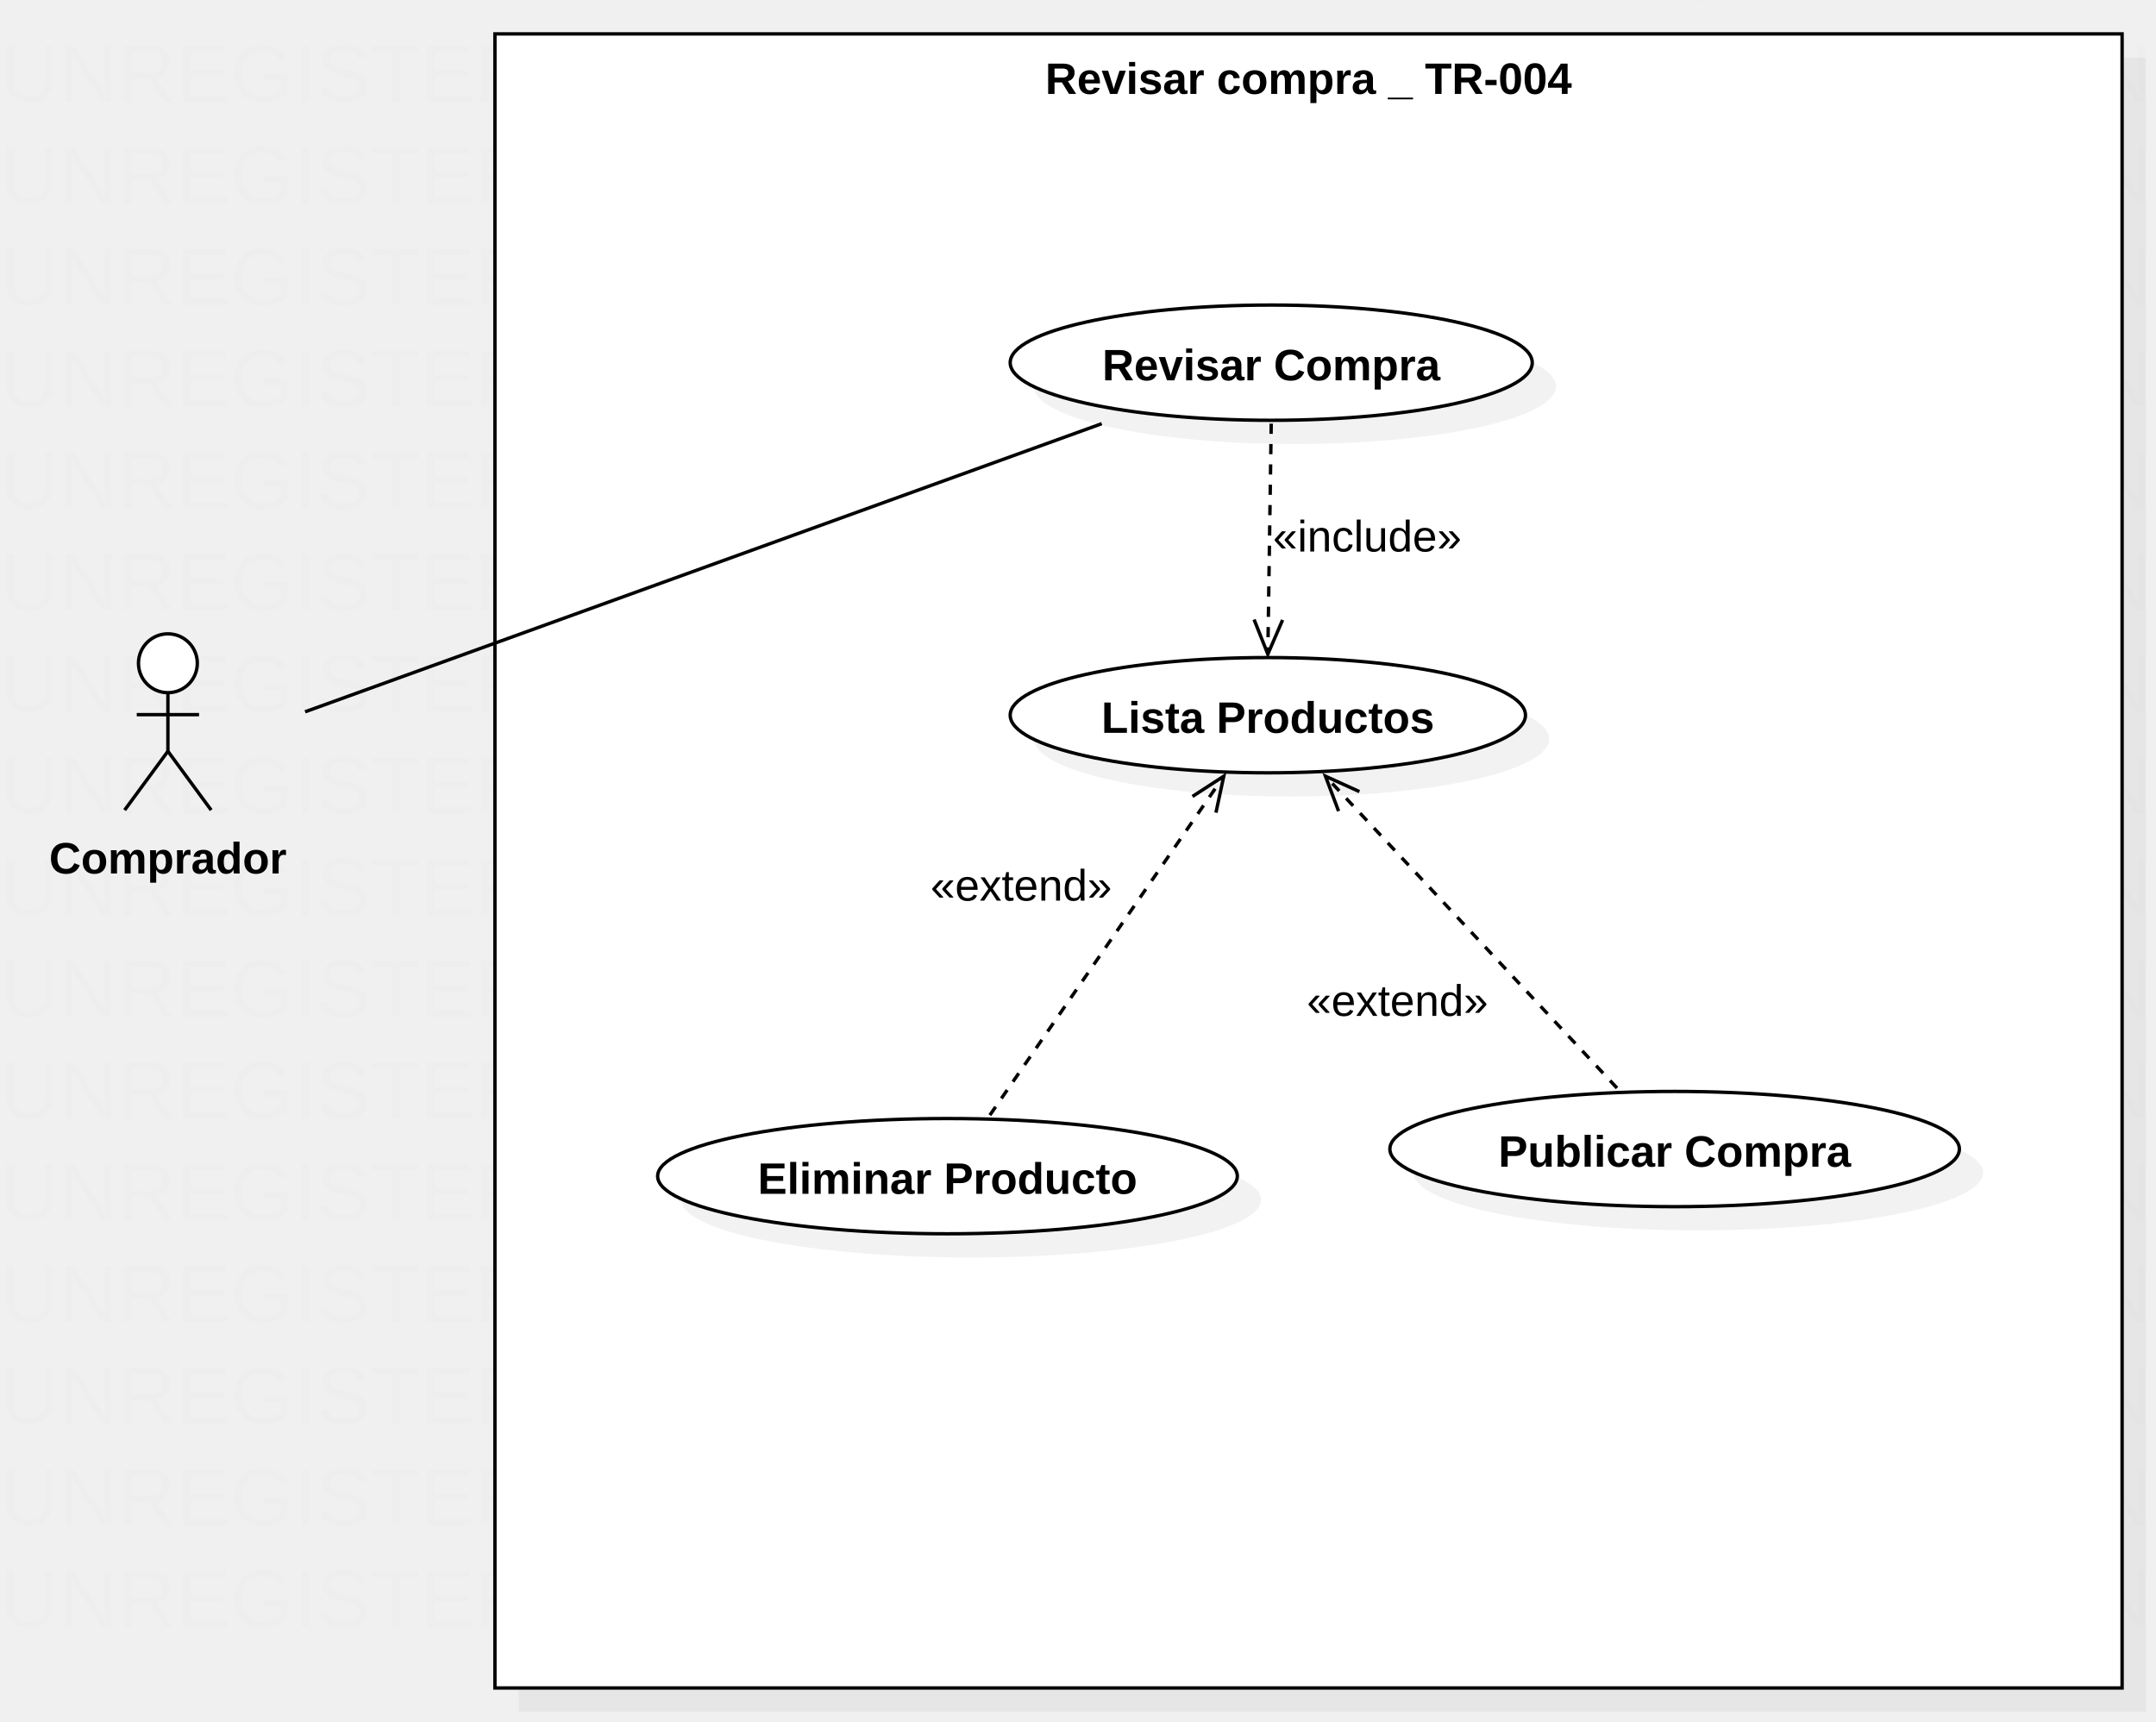
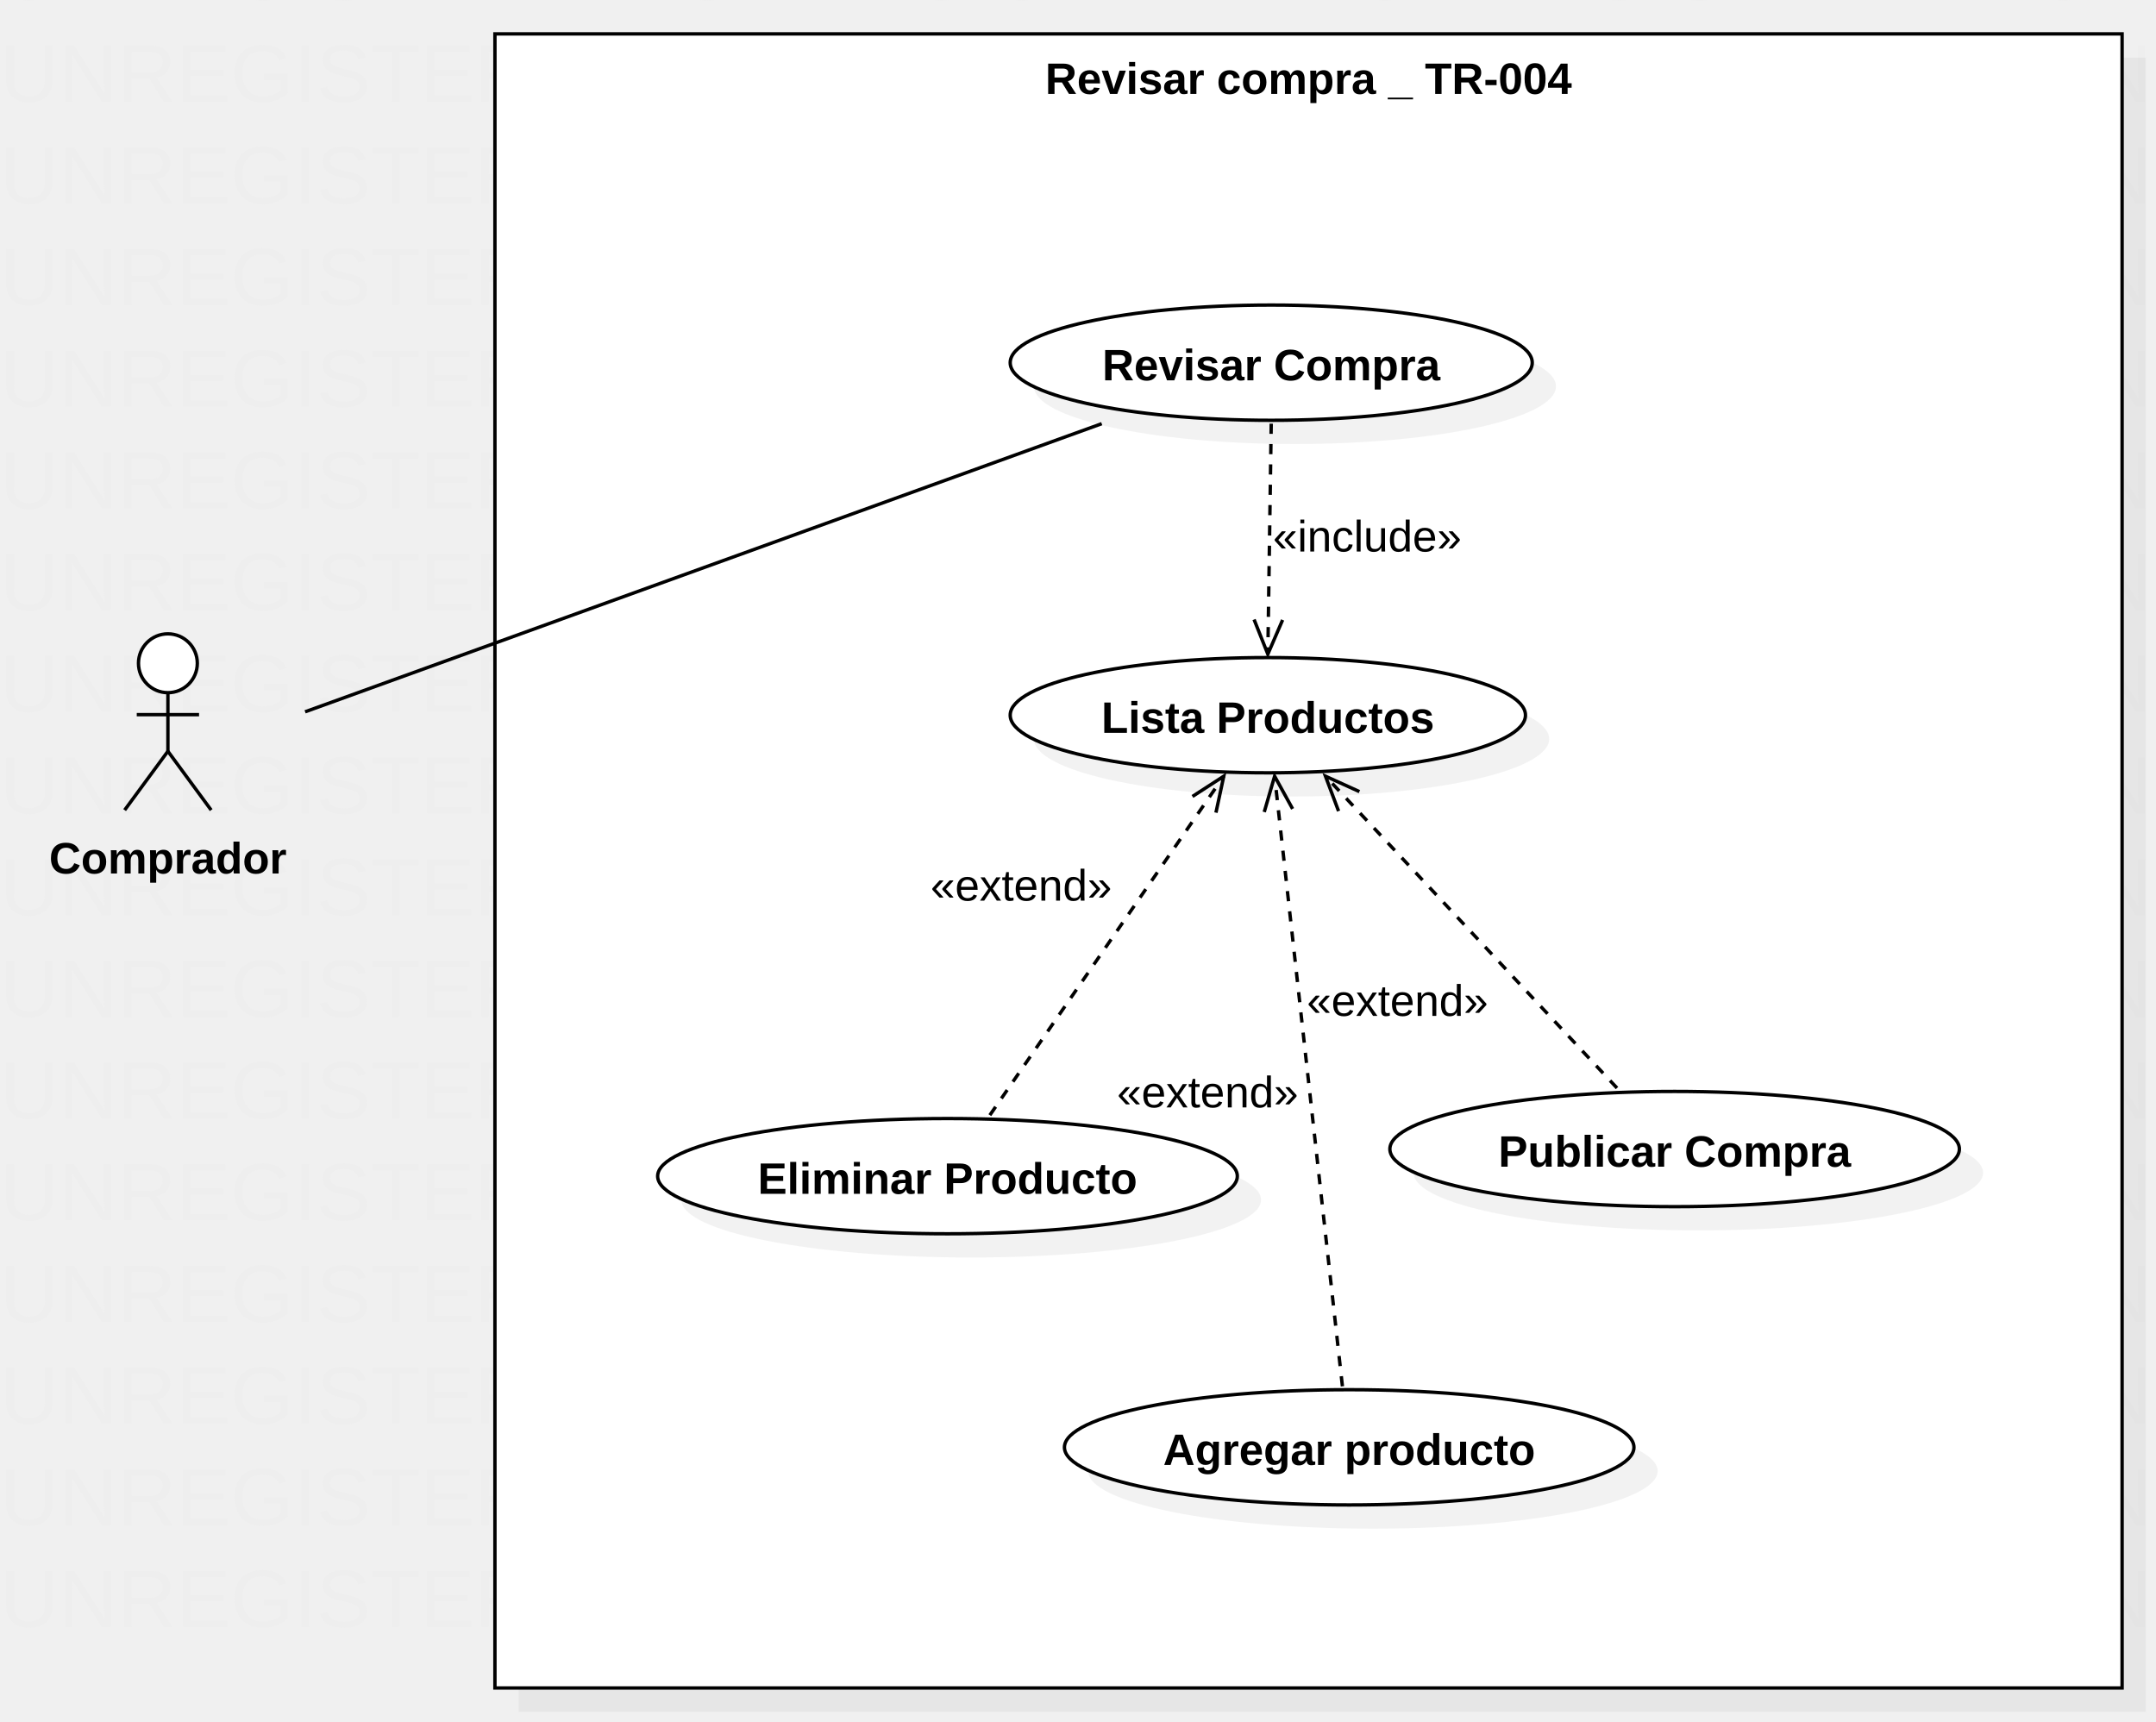
<svg xmlns="http://www.w3.org/2000/svg" version="1.1" width="636" height="508">
  <defs />
  <g>
    <text fill="#eeeeee" stroke="none" font-family="Arial" font-size="24px" font-style="normal" font-weight="normal" text-decoration="none" x="0" y="0">UNREGISTERED</text>
    <text fill="#eeeeee" stroke="none" font-family="Arial" font-size="24px" font-style="normal" font-weight="normal" text-decoration="none" x="0" y="30">UNREGISTERED</text>
    <text fill="#eeeeee" stroke="none" font-family="Arial" font-size="24px" font-style="normal" font-weight="normal" text-decoration="none" x="0" y="60">UNREGISTERED</text>
    <text fill="#eeeeee" stroke="none" font-family="Arial" font-size="24px" font-style="normal" font-weight="normal" text-decoration="none" x="0" y="90">UNREGISTERED</text>
    <text fill="#eeeeee" stroke="none" font-family="Arial" font-size="24px" font-style="normal" font-weight="normal" text-decoration="none" x="0" y="120">UNREGISTERED</text>
    <text fill="#eeeeee" stroke="none" font-family="Arial" font-size="24px" font-style="normal" font-weight="normal" text-decoration="none" x="0" y="150">UNREGISTERED</text>
    <text fill="#eeeeee" stroke="none" font-family="Arial" font-size="24px" font-style="normal" font-weight="normal" text-decoration="none" x="0" y="180">UNREGISTERED</text>
    <text fill="#eeeeee" stroke="none" font-family="Arial" font-size="24px" font-style="normal" font-weight="normal" text-decoration="none" x="0" y="210">UNREGISTERED</text>
    <text fill="#eeeeee" stroke="none" font-family="Arial" font-size="24px" font-style="normal" font-weight="normal" text-decoration="none" x="0" y="240">UNREGISTERED</text>
    <text fill="#eeeeee" stroke="none" font-family="Arial" font-size="24px" font-style="normal" font-weight="normal" text-decoration="none" x="0" y="270">UNREGISTERED</text>
    <text fill="#eeeeee" stroke="none" font-family="Arial" font-size="24px" font-style="normal" font-weight="normal" text-decoration="none" x="0" y="300">UNREGISTERED</text>
    <text fill="#eeeeee" stroke="none" font-family="Arial" font-size="24px" font-style="normal" font-weight="normal" text-decoration="none" x="0" y="330">UNREGISTERED</text>
    <text fill="#eeeeee" stroke="none" font-family="Arial" font-size="24px" font-style="normal" font-weight="normal" text-decoration="none" x="0" y="360">UNREGISTERED</text>
    <text fill="#eeeeee" stroke="none" font-family="Arial" font-size="24px" font-style="normal" font-weight="normal" text-decoration="none" x="0" y="390">UNREGISTERED</text>
    <text fill="#eeeeee" stroke="none" font-family="Arial" font-size="24px" font-style="normal" font-weight="normal" text-decoration="none" x="0" y="420">UNREGISTERED</text>
    <text fill="#eeeeee" stroke="none" font-family="Arial" font-size="24px" font-style="normal" font-weight="normal" text-decoration="none" x="0" y="450">UNREGISTERED</text>
    <text fill="#eeeeee" stroke="none" font-family="Arial" font-size="24px" font-style="normal" font-weight="normal" text-decoration="none" x="0" y="480">UNREGISTERED</text>
    <text fill="#eeeeee" stroke="none" font-family="Arial" font-size="24px" font-style="normal" font-weight="normal" text-decoration="none" x="200" y="0">UNREGISTERED</text>
    <text fill="#eeeeee" stroke="none" font-family="Arial" font-size="24px" font-style="normal" font-weight="normal" text-decoration="none" x="200" y="30">UNREGISTERED</text>
    <text fill="#eeeeee" stroke="none" font-family="Arial" font-size="24px" font-style="normal" font-weight="normal" text-decoration="none" x="200" y="60">UNREGISTERED</text>
    <text fill="#eeeeee" stroke="none" font-family="Arial" font-size="24px" font-style="normal" font-weight="normal" text-decoration="none" x="200" y="90">UNREGISTERED</text>
    <text fill="#eeeeee" stroke="none" font-family="Arial" font-size="24px" font-style="normal" font-weight="normal" text-decoration="none" x="200" y="120">UNREGISTERED</text>
    <text fill="#eeeeee" stroke="none" font-family="Arial" font-size="24px" font-style="normal" font-weight="normal" text-decoration="none" x="200" y="150">UNREGISTERED</text>
    <text fill="#eeeeee" stroke="none" font-family="Arial" font-size="24px" font-style="normal" font-weight="normal" text-decoration="none" x="200" y="180">UNREGISTERED</text>
    <text fill="#eeeeee" stroke="none" font-family="Arial" font-size="24px" font-style="normal" font-weight="normal" text-decoration="none" x="200" y="210">UNREGISTERED</text>
    <text fill="#eeeeee" stroke="none" font-family="Arial" font-size="24px" font-style="normal" font-weight="normal" text-decoration="none" x="200" y="240">UNREGISTERED</text>
    <text fill="#eeeeee" stroke="none" font-family="Arial" font-size="24px" font-style="normal" font-weight="normal" text-decoration="none" x="200" y="270">UNREGISTERED</text>
    <text fill="#eeeeee" stroke="none" font-family="Arial" font-size="24px" font-style="normal" font-weight="normal" text-decoration="none" x="200" y="300">UNREGISTERED</text>
    <text fill="#eeeeee" stroke="none" font-family="Arial" font-size="24px" font-style="normal" font-weight="normal" text-decoration="none" x="200" y="330">UNREGISTERED</text>
    <text fill="#eeeeee" stroke="none" font-family="Arial" font-size="24px" font-style="normal" font-weight="normal" text-decoration="none" x="200" y="360">UNREGISTERED</text>
    <text fill="#eeeeee" stroke="none" font-family="Arial" font-size="24px" font-style="normal" font-weight="normal" text-decoration="none" x="200" y="390">UNREGISTERED</text>
    <text fill="#eeeeee" stroke="none" font-family="Arial" font-size="24px" font-style="normal" font-weight="normal" text-decoration="none" x="200" y="420">UNREGISTERED</text>
    <text fill="#eeeeee" stroke="none" font-family="Arial" font-size="24px" font-style="normal" font-weight="normal" text-decoration="none" x="200" y="450">UNREGISTERED</text>
    <text fill="#eeeeee" stroke="none" font-family="Arial" font-size="24px" font-style="normal" font-weight="normal" text-decoration="none" x="200" y="480">UNREGISTERED</text>
    <text fill="#eeeeee" stroke="none" font-family="Arial" font-size="24px" font-style="normal" font-weight="normal" text-decoration="none" x="400" y="0">UNREGISTERED</text>
    <text fill="#eeeeee" stroke="none" font-family="Arial" font-size="24px" font-style="normal" font-weight="normal" text-decoration="none" x="400" y="30">UNREGISTERED</text>
    <text fill="#eeeeee" stroke="none" font-family="Arial" font-size="24px" font-style="normal" font-weight="normal" text-decoration="none" x="400" y="60">UNREGISTERED</text>
    <text fill="#eeeeee" stroke="none" font-family="Arial" font-size="24px" font-style="normal" font-weight="normal" text-decoration="none" x="400" y="90">UNREGISTERED</text>
    <text fill="#eeeeee" stroke="none" font-family="Arial" font-size="24px" font-style="normal" font-weight="normal" text-decoration="none" x="400" y="120">UNREGISTERED</text>
    <text fill="#eeeeee" stroke="none" font-family="Arial" font-size="24px" font-style="normal" font-weight="normal" text-decoration="none" x="400" y="150">UNREGISTERED</text>
    <text fill="#eeeeee" stroke="none" font-family="Arial" font-size="24px" font-style="normal" font-weight="normal" text-decoration="none" x="400" y="180">UNREGISTERED</text>
    <text fill="#eeeeee" stroke="none" font-family="Arial" font-size="24px" font-style="normal" font-weight="normal" text-decoration="none" x="400" y="210">UNREGISTERED</text>
    <text fill="#eeeeee" stroke="none" font-family="Arial" font-size="24px" font-style="normal" font-weight="normal" text-decoration="none" x="400" y="240">UNREGISTERED</text>
    <text fill="#eeeeee" stroke="none" font-family="Arial" font-size="24px" font-style="normal" font-weight="normal" text-decoration="none" x="400" y="270">UNREGISTERED</text>
    <text fill="#eeeeee" stroke="none" font-family="Arial" font-size="24px" font-style="normal" font-weight="normal" text-decoration="none" x="400" y="300">UNREGISTERED</text>
    <text fill="#eeeeee" stroke="none" font-family="Arial" font-size="24px" font-style="normal" font-weight="normal" text-decoration="none" x="400" y="330">UNREGISTERED</text>
    <text fill="#eeeeee" stroke="none" font-family="Arial" font-size="24px" font-style="normal" font-weight="normal" text-decoration="none" x="400" y="360">UNREGISTERED</text>
    <text fill="#eeeeee" stroke="none" font-family="Arial" font-size="24px" font-style="normal" font-weight="normal" text-decoration="none" x="400" y="390">UNREGISTERED</text>
    <text fill="#eeeeee" stroke="none" font-family="Arial" font-size="24px" font-style="normal" font-weight="normal" text-decoration="none" x="400" y="420">UNREGISTERED</text>
    <text fill="#eeeeee" stroke="none" font-family="Arial" font-size="24px" font-style="normal" font-weight="normal" text-decoration="none" x="400" y="450">UNREGISTERED</text>
    <text fill="#eeeeee" stroke="none" font-family="Arial" font-size="24px" font-style="normal" font-weight="normal" text-decoration="none" x="400" y="480">UNREGISTERED</text>
    <text fill="#eeeeee" stroke="none" font-family="Arial" font-size="24px" font-style="normal" font-weight="normal" text-decoration="none" x="600" y="0">UNREGISTERED</text>
    <text fill="#eeeeee" stroke="none" font-family="Arial" font-size="24px" font-style="normal" font-weight="normal" text-decoration="none" x="600" y="30">UNREGISTERED</text>
    <text fill="#eeeeee" stroke="none" font-family="Arial" font-size="24px" font-style="normal" font-weight="normal" text-decoration="none" x="600" y="60">UNREGISTERED</text>
    <text fill="#eeeeee" stroke="none" font-family="Arial" font-size="24px" font-style="normal" font-weight="normal" text-decoration="none" x="600" y="90">UNREGISTERED</text>
    <text fill="#eeeeee" stroke="none" font-family="Arial" font-size="24px" font-style="normal" font-weight="normal" text-decoration="none" x="600" y="120">UNREGISTERED</text>
    <text fill="#eeeeee" stroke="none" font-family="Arial" font-size="24px" font-style="normal" font-weight="normal" text-decoration="none" x="600" y="150">UNREGISTERED</text>
    <text fill="#eeeeee" stroke="none" font-family="Arial" font-size="24px" font-style="normal" font-weight="normal" text-decoration="none" x="600" y="180">UNREGISTERED</text>
    <text fill="#eeeeee" stroke="none" font-family="Arial" font-size="24px" font-style="normal" font-weight="normal" text-decoration="none" x="600" y="210">UNREGISTERED</text>
    <text fill="#eeeeee" stroke="none" font-family="Arial" font-size="24px" font-style="normal" font-weight="normal" text-decoration="none" x="600" y="240">UNREGISTERED</text>
    <text fill="#eeeeee" stroke="none" font-family="Arial" font-size="24px" font-style="normal" font-weight="normal" text-decoration="none" x="600" y="270">UNREGISTERED</text>
    <text fill="#eeeeee" stroke="none" font-family="Arial" font-size="24px" font-style="normal" font-weight="normal" text-decoration="none" x="600" y="300">UNREGISTERED</text>
    <text fill="#eeeeee" stroke="none" font-family="Arial" font-size="24px" font-style="normal" font-weight="normal" text-decoration="none" x="600" y="330">UNREGISTERED</text>
    <text fill="#eeeeee" stroke="none" font-family="Arial" font-size="24px" font-style="normal" font-weight="normal" text-decoration="none" x="600" y="360">UNREGISTERED</text>
    <text fill="#eeeeee" stroke="none" font-family="Arial" font-size="24px" font-style="normal" font-weight="normal" text-decoration="none" x="600" y="390">UNREGISTERED</text>
    <text fill="#eeeeee" stroke="none" font-family="Arial" font-size="24px" font-style="normal" font-weight="normal" text-decoration="none" x="600" y="420">UNREGISTERED</text>
    <text fill="#eeeeee" stroke="none" font-family="Arial" font-size="24px" font-style="normal" font-weight="normal" text-decoration="none" x="600" y="450">UNREGISTERED</text>
    <text fill="#eeeeee" stroke="none" font-family="Arial" font-size="24px" font-style="normal" font-weight="normal" text-decoration="none" x="600" y="480">UNREGISTERED</text>
    <g transform="translate(-350,-246) scale(1,1)">
      <rect fill="#C0C0C0" stroke="none" x="503" y="263" width="480" height="488" opacity="0.2" />
    </g>
    <g transform="translate(-350,-246) scale(1,1)">
      <rect fill="#ffffff" stroke="none" x="496" y="256" width="480" height="488" />
    </g>
    <g transform="translate(-350,-246) scale(1,1)">
      <path fill="none" stroke="#000000" d="M 496 256 L 976 256 L 976 744 L 496 744 L 496 256 Z Z" stroke-miterlimit="10" />
    </g>
    <g transform="translate(-350,-246) scale(1,1)">
      <g>
        <path fill="none" stroke="none" />
        <text fill="#000000" stroke="none" font-family="Arial" font-size="13px" font-style="normal" font-weight="bold" text-decoration="none" x="658.324" y="273.71">Revisar compra _ TR-004</text>
      </g>
    </g>
    <g transform="translate(-350,-246) scale(1,1)">
      <path fill="#ffffff" stroke="none" d="M 390.85 441.68 C 390.85 436.886 394.736 433 399.53 433 C 404.323 433 408.209 436.886 408.209 441.68 C 408.209 446.474 404.323 450.36 399.53 450.36 C 394.736 450.36 390.85 446.474 390.85 441.68 Z" />
    </g>
    <g transform="translate(-350,-246) scale(1,1)">
      <path fill="none" stroke="#000000" d="M 390.85 441.68 C 390.85 436.886 394.736 433 399.53 433 C 404.323 433 408.209 436.886 408.209 441.68 C 408.209 446.474 404.323 450.36 399.53 450.36 C 394.736 450.36 390.85 446.474 390.85 441.68 Z" stroke-miterlimit="10" />
    </g>
    <g transform="translate(-350,-246) scale(1,1)">
      <path fill="none" stroke="#000000" d="M 399.53 450.36 L 399.53 467.64" stroke-miterlimit="10" />
    </g>
    <g transform="translate(-350,-246) scale(1,1)">
      <path fill="none" stroke="#000000" d="M 390.34 456.84 L 408.719 456.84" stroke-miterlimit="10" />
    </g>
    <g transform="translate(-350,-246) scale(1,1)">
      <path fill="none" stroke="#000000" d="M 399.53 467.64 L 386.766 485" stroke-miterlimit="10" />
    </g>
    <g transform="translate(-350,-246) scale(1,1)">
      <path fill="none" stroke="#000000" d="M 399.53 467.64 L 412.293 485" stroke-miterlimit="10" />
    </g>
    <g transform="translate(-350,-246) scale(1,1)">
      <g>
        <path fill="none" stroke="none" />
        <text fill="#000000" stroke="none" font-family="Arial" font-size="13px" font-style="normal" font-weight="bold" text-decoration="none" x="364.5" y="503.71">Comprador</text>
      </g>
    </g>
    <g transform="translate(-350,-246) scale(1,1)">
      <path fill="#C0C0C0" stroke="none" d="M 655 360 C 655 350.611 689.474 343 732 343 C 774.526 343 809 350.611 809 360 C 809 369.389 774.526 377 732 377 C 689.474 377 655 369.389 655 360 Z" opacity="0.2" />
    </g>
    <g transform="translate(-350,-246) scale(1,1)">
      <path fill="#ffffff" stroke="none" d="M 648 353 C 648 343.611 682.474 336 725 336 C 767.526 336 802 343.611 802 353 C 802 362.389 767.526 370 725 370 C 682.474 370 648 362.389 648 353 Z" />
    </g>
    <g transform="translate(-350,-246) scale(1,1)">
      <path fill="none" stroke="#000000" d="M 648 353 C 648 343.611 682.474 336 725 336 C 767.526 336 802 343.611 802 353 C 802 362.389 767.526 370 725 370 C 682.474 370 648 362.389 648 353 Z" stroke-miterlimit="10" />
    </g>
    <g transform="translate(-350,-246) scale(1,1)">
      <g>
        <path fill="none" stroke="none" />
        <text fill="#000000" stroke="none" font-family="Arial" font-size="13px" font-style="normal" font-weight="bold" text-decoration="none" x="675.146" y="358.21">Revisar Compra</text>
      </g>
    </g>
    <g transform="translate(-350,-246) scale(1,1)">
      <path fill="#C0C0C0" stroke="none" d="M 655 464 C 655 454.611 689.026 447 731 447 C 772.974 447 807 454.611 807 464 C 807 473.389 772.974 481 731 481 C 689.026 481 655 473.389 655 464 Z" opacity="0.2" />
    </g>
    <g transform="translate(-350,-246) scale(1,1)">
      <path fill="#ffffff" stroke="none" d="M 648 457 C 648 447.611 682.026 440 724 440 C 765.974 440 800 447.611 800 457 C 800 466.389 765.974 474 724 474 C 682.026 474 648 466.389 648 457 Z" />
    </g>
    <g transform="translate(-350,-246) scale(1,1)">
      <path fill="none" stroke="#000000" d="M 648 457 C 648 447.611 682.026 440 724 440 C 765.974 440 800 447.611 800 457 C 800 466.389 765.974 474 724 474 C 682.026 474 648 466.389 648 457 Z" stroke-miterlimit="10" />
    </g>
    <g transform="translate(-350,-246) scale(1,1)">
      <g>
        <path fill="none" stroke="none" />
        <text fill="#000000" stroke="none" font-family="Arial" font-size="13px" font-style="normal" font-weight="bold" text-decoration="none" x="674.882" y="462.21">Lista Productos</text>
      </g>
    </g>
    <g transform="translate(-350,-246) scale(1,1)">
      <path fill="#C0C0C0" stroke="none" d="M 551 600 C 551 590.611 589.28 583 636.5 583 C 683.72 583 722 590.611 722 600 C 722 609.389 683.72 617 636.5 617 C 589.28 617 551 609.389 551 600 Z" opacity="0.2" />
    </g>
    <g transform="translate(-350,-246) scale(1,1)">
      <path fill="#ffffff" stroke="none" d="M 544 593 C 544 583.611 582.28 576 629.5 576 C 676.72 576 715 583.611 715 593 C 715 602.389 676.72 610 629.5 610 C 582.28 610 544 602.389 544 593 Z" />
    </g>
    <g transform="translate(-350,-246) scale(1,1)">
      <path fill="none" stroke="#000000" d="M 544 593 C 544 583.611 582.28 576 629.5 576 C 676.72 576 715 583.611 715 593 C 715 602.389 676.72 610 629.5 610 C 582.28 610 544 602.389 544 593 Z" stroke-miterlimit="10" />
    </g>
    <g transform="translate(-350,-246) scale(1,1)">
      <g>
        <path fill="none" stroke="none" />
        <text fill="#000000" stroke="none" font-family="Arial" font-size="13px" font-style="normal" font-weight="bold" text-decoration="none" x="573.52" y="598.21">Eliminar Producto</text>
      </g>
    </g>
    <g transform="translate(-350,-246) scale(1,1)">
      <path fill="#C0C0C0" stroke="none" d="M 767 592 C 767 582.611 804.608 575 851 575 C 897.392 575 935 582.611 935 592 C 935 601.389 897.392 609 851 609 C 804.608 609 767 601.389 767 592 Z" opacity="0.2" />
    </g>
    <g transform="translate(-350,-246) scale(1,1)">
      <path fill="#ffffff" stroke="none" d="M 760 585 C 760 575.611 797.608 568 844 568 C 890.392 568 928 575.611 928 585 C 928 594.389 890.392 602 844 602 C 797.608 602 760 594.389 760 585 Z" />
    </g>
    <g transform="translate(-350,-246) scale(1,1)">
      <path fill="none" stroke="#000000" d="M 760 585 C 760 575.611 797.608 568 844 568 C 890.392 568 928 575.611 928 585 C 928 594.389 890.392 602 844 602 C 797.608 602 760 594.389 760 585 Z" stroke-miterlimit="10" />
    </g>
    <g transform="translate(-350,-246) scale(1,1)">
      <g>
        <path fill="none" stroke="none" />
        <text fill="#000000" stroke="none" font-family="Arial" font-size="13px" font-style="normal" font-weight="bold" text-decoration="none" x="791.987" y="590.21">Publicar Compra</text>
      </g>
    </g>
    <g transform="translate(-350,-246) scale(1,1)">
      <path fill="none" stroke="#000000" d="M 725 371 L 724 439" stroke-miterlimit="10" stroke-dasharray="3" />
    </g>
    <g transform="translate(-350,-246) scale(1,1)">
      <path fill="none" stroke="#000000" d="M 719.94 428.777 L 724 439 L 728.358 428.9" stroke-miterlimit="10" />
    </g>
    <g transform="translate(-350,-246) scale(1,1)">
      <g>
        <path fill="none" stroke="none" />
        <text fill="#000000" stroke="none" font-family="Arial" font-size="13px" font-style="normal" font-weight="normal" text-decoration="none" x="725.5" y="408.71">«include»</text>
      </g>
    </g>
    <g transform="translate(-350,-246) scale(1,1)">
      <path fill="none" stroke="#000000" d="M 642 575 L 711 475" stroke-miterlimit="10" stroke-dasharray="3" />
    </g>
    <g transform="translate(-350,-246) scale(1,1)">
      <path fill="none" stroke="#000000" d="M 708.693 485.755 L 711 475 L 701.764 480.974" stroke-miterlimit="10" />
    </g>
    <g transform="translate(-350,-246) scale(1,1)">
      <g>
        <path fill="none" stroke="none" />
        <text fill="#000000" stroke="none" font-family="Arial" font-size="13px" font-style="normal" font-weight="normal" text-decoration="none" x="624.5" y="511.71">«extend»</text>
      </g>
    </g>
    <g transform="translate(-350,-246) scale(1,1)">
      <path fill="none" stroke="#000000" d="M 827 567 L 741 475" stroke-miterlimit="10" stroke-dasharray="3" />
    </g>
    <g transform="translate(-350,-246) scale(1,1)">
      <path fill="none" stroke="#000000" d="M 751.015 479.549 L 741 475 L 744.865 485.299" stroke-miterlimit="10" />
    </g>
    <g transform="translate(-350,-246) scale(1,1)">
      <g>
        <path fill="none" stroke="none" />
        <text fill="#000000" stroke="none" font-family="Arial" font-size="13px" font-style="normal" font-weight="normal" text-decoration="none" x="735.5" y="545.71">«extend»</text>
      </g>
    </g>
    <g transform="translate(-350,-246) scale(1,1)">
      <path fill="none" stroke="#000000" d="M 440 456 L 675 371" stroke-miterlimit="10" />
    </g>
+     <g transform="translate(-350,-246) scale(1,1)">
+       <path fill="#C0C0C0" stroke="none" d="M 671 680 C 671 670.611 708.608 663 755 663 C 801.392 663 839 670.611 839 680 C 839 689.389 801.392 697 755 697 C 708.608 697 671 689.389 671 680 Z" opacity="0.2" />
+     </g>
+     <g transform="translate(-350,-246) scale(1,1)">
+       <path fill="#ffffff" stroke="none" d="M 664 673 C 664 663.611 701.608 656 748 656 C 794.392 656 832 663.611 832 673 C 832 682.389 794.392 690 748 690 C 701.608 690 664 682.389 664 673 Z" />
+     </g>
+     <g transform="translate(-350,-246) scale(1,1)">
+       <path fill="none" stroke="#000000" d="M 664 673 C 664 663.611 701.608 656 748 656 C 794.392 656 832 663.611 832 673 C 832 682.389 794.392 690 748 690 C 701.608 690 664 682.389 664 673 Z" stroke-miterlimit="10" />
+     </g>
+     <g transform="translate(-350,-246) scale(1,1)">
+       <g>
+         <path fill="none" stroke="none" />
+         <text fill="#000000" stroke="none" font-family="Arial" font-size="13px" font-style="normal" font-weight="bold" text-decoration="none" x="693.109" y="678.21">Agregar producto</text>
+       </g>
+     </g>
+     <g transform="translate(-350,-246) scale(1,1)">
+       <path fill="none" stroke="#000000" d="M 746 655 L 726 475" stroke-miterlimit="10" stroke-dasharray="3" />
+     </g>
+     <g transform="translate(-350,-246) scale(1,1)">
+       <path fill="none" stroke="#000000" d="M 731.306 484.636 L 726 475 L 722.939 485.565" stroke-miterlimit="10" />
+     </g>
+     <g transform="translate(-350,-246) scale(1,1)">
+       <g>
+         <path fill="none" stroke="none" />
+         <text fill="#000000" stroke="none" font-family="Arial" font-size="13px" font-style="normal" font-weight="normal" text-decoration="none" x="679.5" y="572.71">«extend»</text>
+       </g>
+     </g>
  </g>
</svg>
